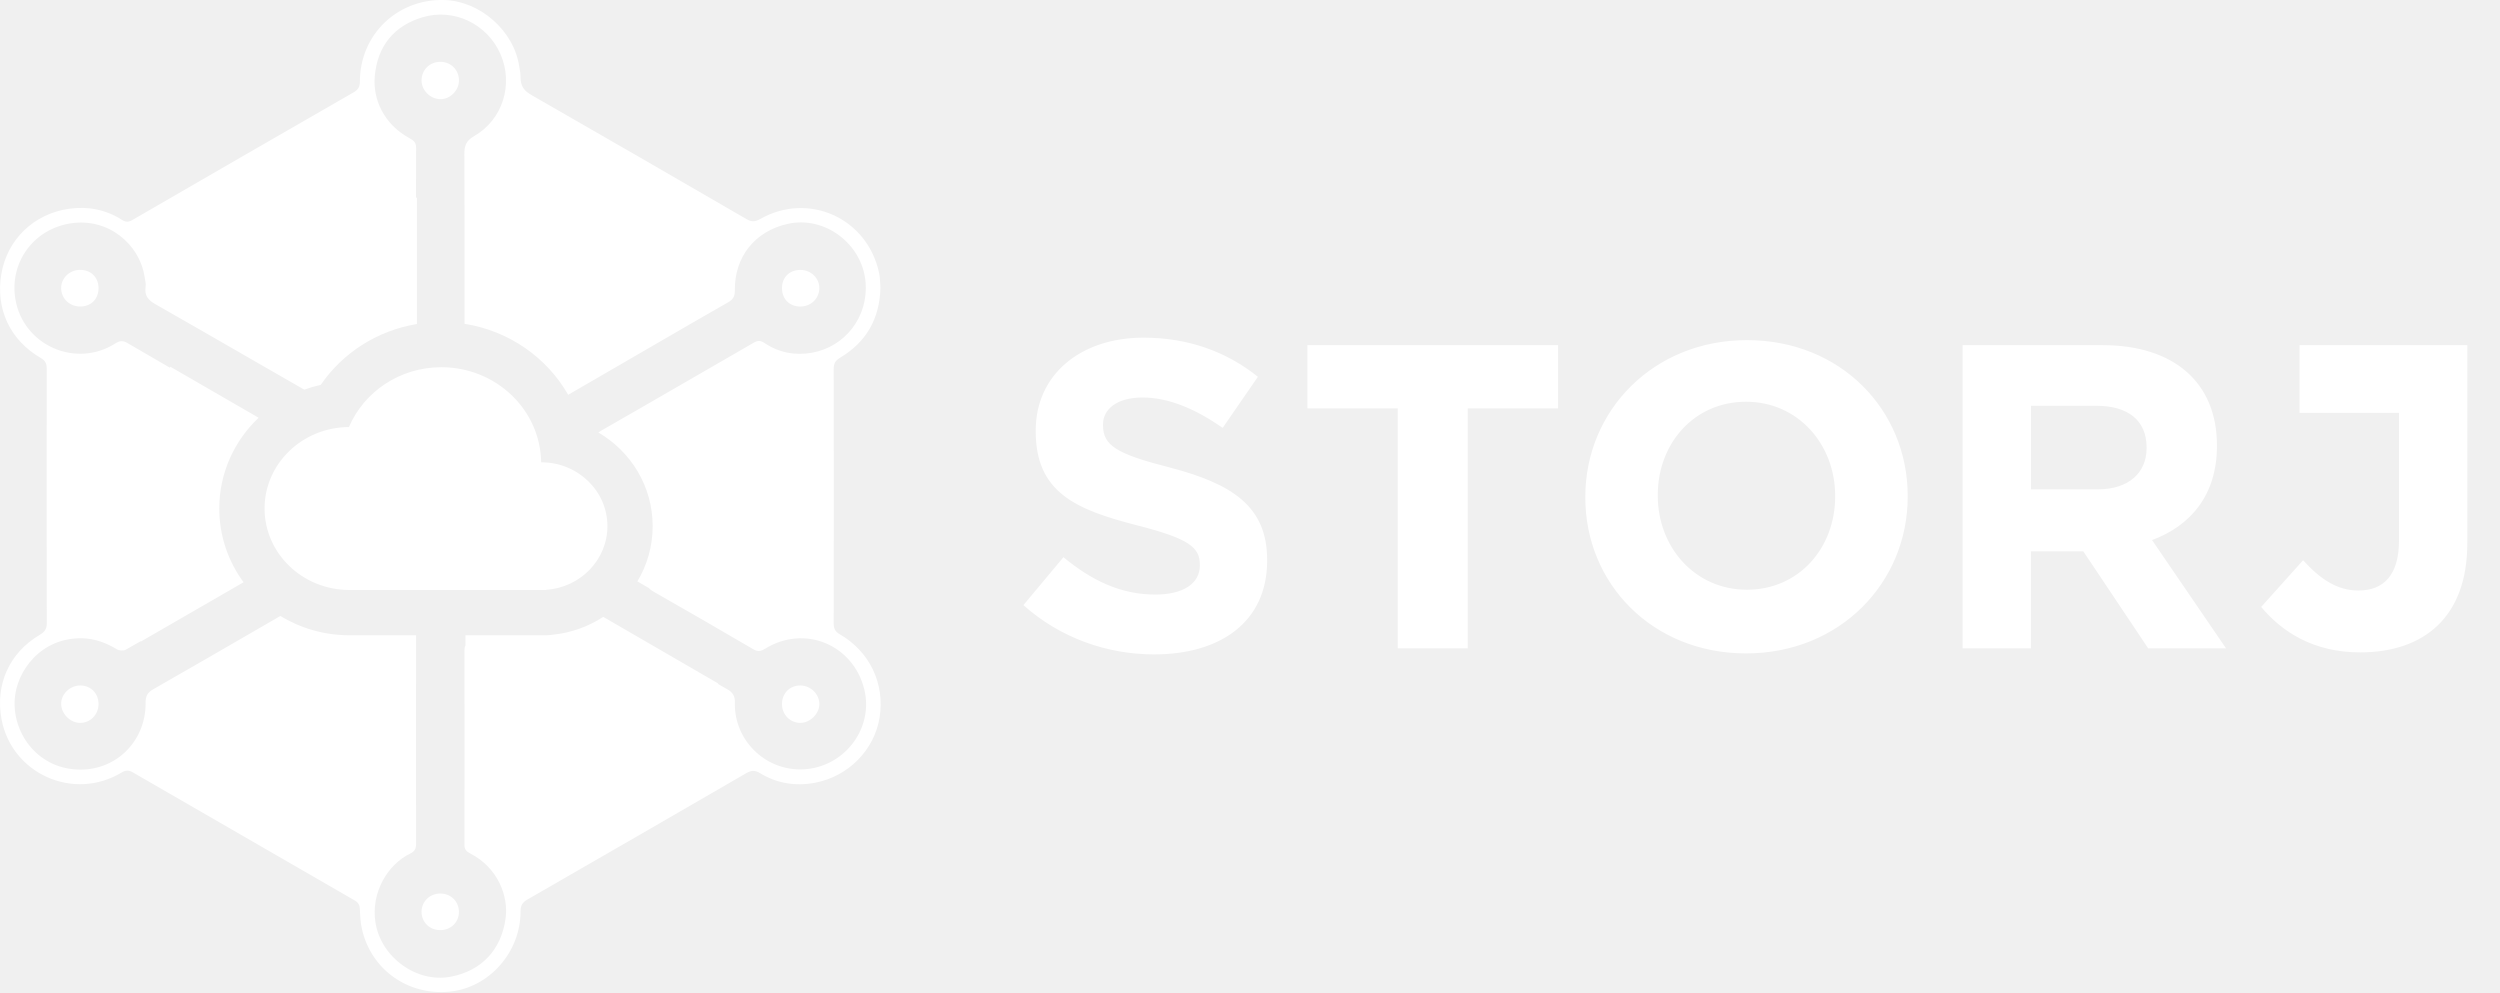
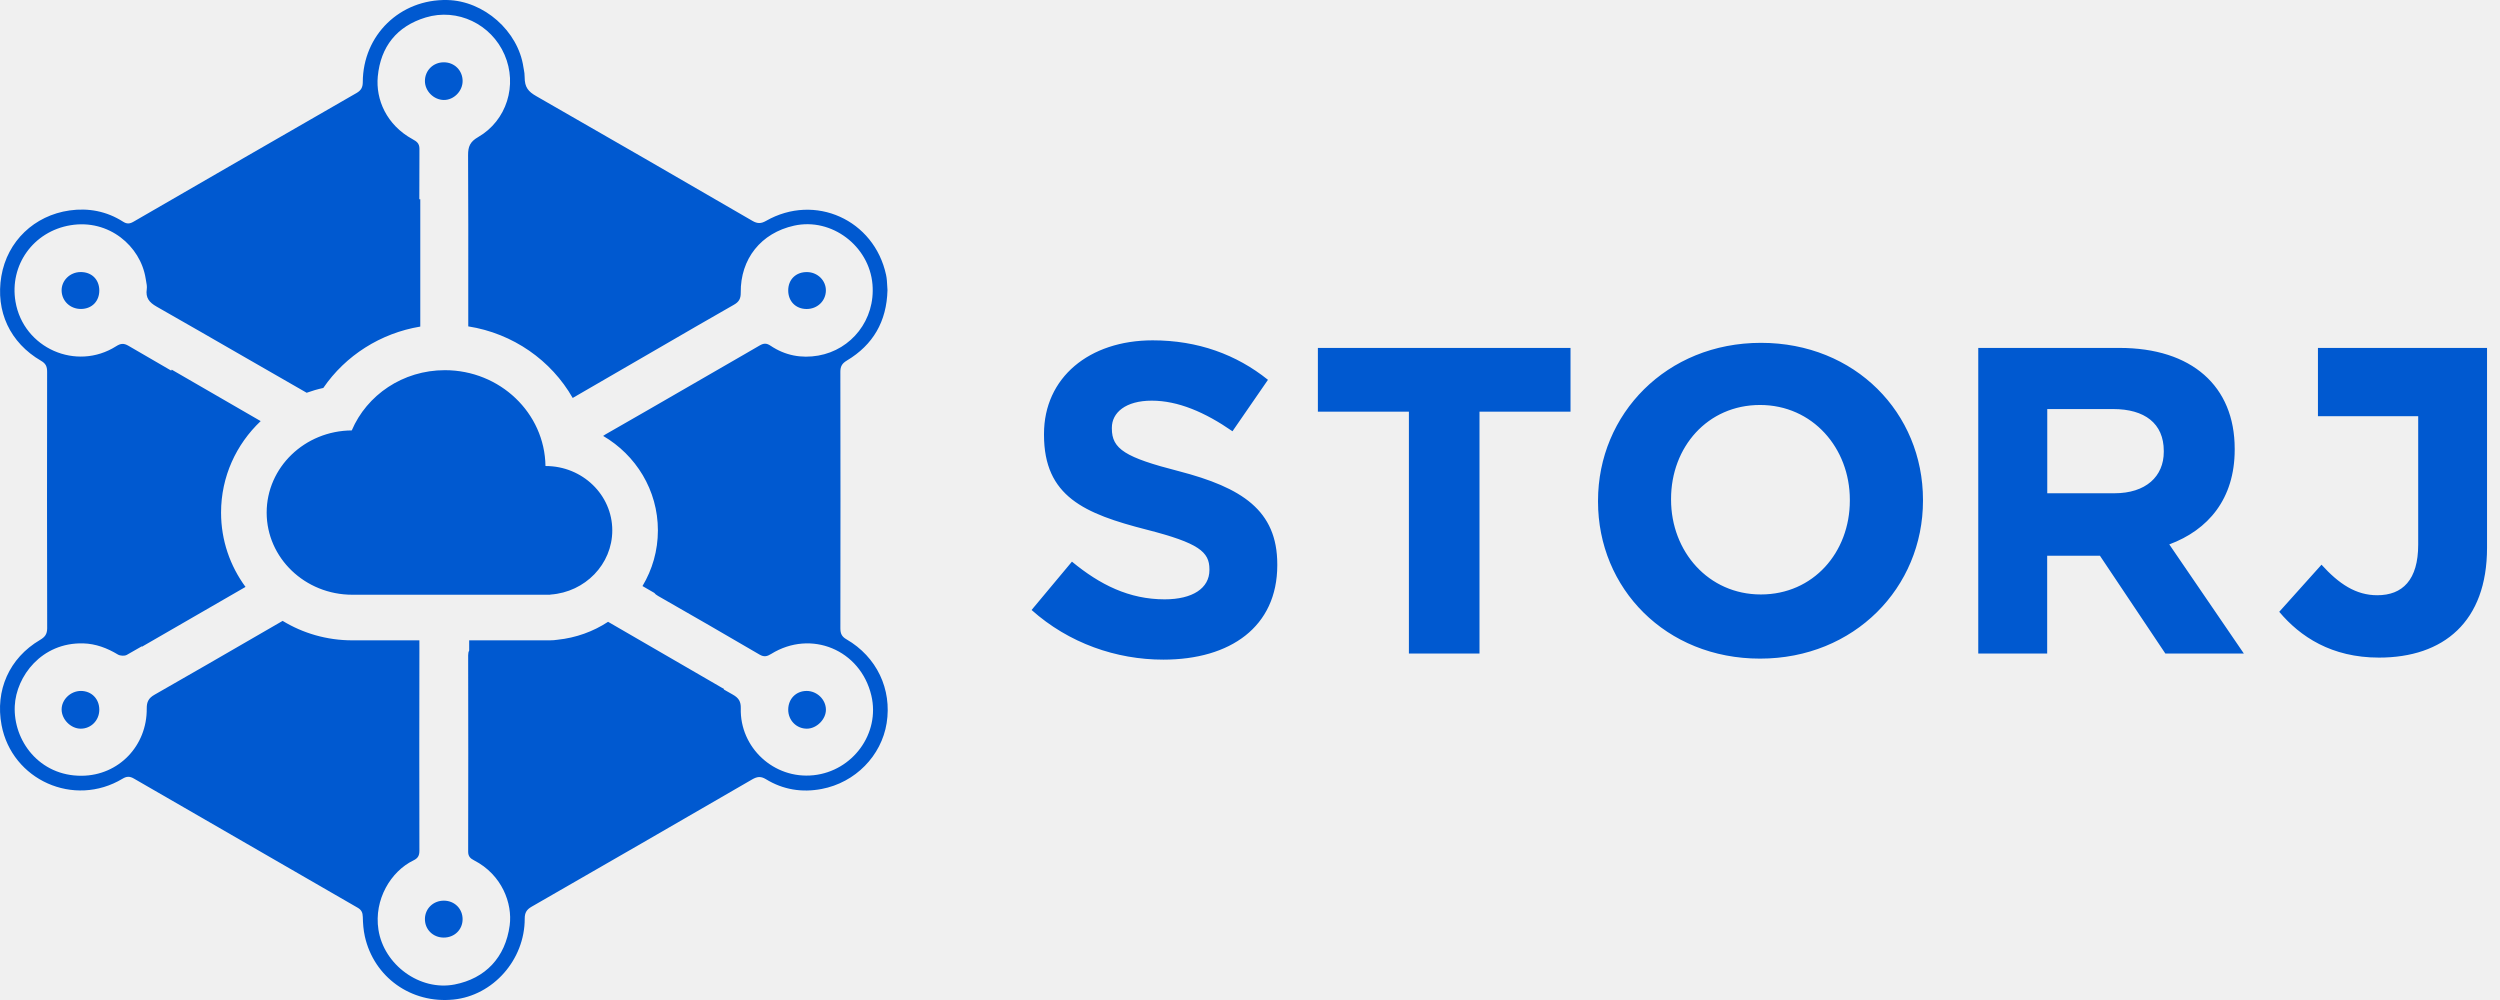
- <svg xmlns="http://www.w3.org/2000/svg" width="63" height="25" viewBox="0 0 63 25" fill="none">
-   <path fill-rule="evenodd" clip-rule="evenodd" d="M21.172 9.014C21.05 9.087 21.009 9.16 21.009 9.298C21.013 11.435 21.013 13.572 21.009 15.708C21.009 15.836 21.042 15.914 21.16 15.982C21.918 16.42 22.302 17.229 22.166 18.08C22.035 18.895 21.384 19.564 20.541 19.725C20.052 19.818 19.578 19.744 19.149 19.481C19.019 19.401 18.927 19.415 18.804 19.485C16.968 20.549 15.13 21.61 13.291 22.668C13.165 22.74 13.118 22.82 13.118 22.966C13.12 23.994 12.327 24.889 11.336 24.989C10.281 25.095 9.348 24.432 9.12 23.407C9.085 23.25 9.074 23.085 9.07 22.924C9.067 22.815 9.037 22.748 8.94 22.692C7.075 21.618 5.211 20.542 3.348 19.464C3.247 19.405 3.168 19.405 3.066 19.467C1.849 20.2 0.297 19.497 0.039 18.127C-0.124 17.262 0.228 16.453 1.002 15.998C1.124 15.925 1.18 15.852 1.179 15.703C1.174 13.566 1.175 11.43 1.178 9.293C1.178 9.165 1.145 9.089 1.027 9.021C0.25 8.569 -0.115 7.784 0.034 6.904C0.182 6.028 0.859 5.386 1.739 5.261C2.211 5.194 2.666 5.28 3.074 5.541C3.169 5.601 3.239 5.6 3.336 5.544C5.193 4.468 7.052 3.396 8.913 2.326C9.025 2.261 9.069 2.187 9.069 2.054C9.072 0.877 10.002 -0.023 11.179 0C12.097 0.019 12.956 0.777 13.086 1.683C13.09 1.708 13.094 1.73 13.098 1.751L13.098 1.751L13.098 1.751L13.098 1.751L13.098 1.751C13.107 1.802 13.117 1.852 13.117 1.932C13.117 2.184 13.209 2.29 13.405 2.402C15.21 3.436 17.01 4.477 18.809 5.52C18.933 5.592 19.022 5.595 19.151 5.522C20.373 4.825 21.855 5.493 22.152 6.873C22.172 6.963 22.176 7.056 22.181 7.144C22.182 7.182 22.184 7.219 22.187 7.254C22.167 8.037 21.827 8.621 21.172 9.014ZM8.828 16.009L8.808 16.009C8.17 16.009 7.572 15.831 7.066 15.522C5.645 16.346 4.577 16.961 3.862 17.369C3.716 17.452 3.667 17.546 3.669 17.712C3.678 18.642 2.971 19.387 2.042 19.394C0.983 19.402 0.328 18.515 0.369 17.649C0.405 16.909 1.038 16.058 2.079 16.085C2.392 16.093 2.679 16.201 2.947 16.363C3.004 16.398 3.113 16.404 3.17 16.372C3.295 16.301 3.421 16.229 3.547 16.157L3.548 16.168L6.138 14.673C5.754 14.151 5.526 13.51 5.526 12.815C5.526 11.915 5.907 11.106 6.517 10.527L4.294 9.242L4.28 9.265C3.924 9.059 3.568 8.852 3.212 8.645C3.097 8.578 3.019 8.583 2.906 8.655C1.908 9.289 0.585 8.702 0.388 7.542C0.233 6.634 0.828 5.785 1.765 5.631C2.721 5.474 3.512 6.151 3.641 6.961C3.644 6.982 3.648 7.003 3.652 7.025C3.665 7.093 3.679 7.163 3.669 7.229C3.638 7.445 3.728 7.56 3.916 7.666C4.637 8.076 5.355 8.49 6.074 8.903L6.074 8.904C6.605 9.209 7.135 9.515 7.667 9.819C7.801 9.77 7.94 9.73 8.082 9.699C8.638 8.888 9.513 8.329 10.507 8.165V4.981H10.483C10.484 4.561 10.485 4.142 10.486 3.722C10.486 3.584 10.416 3.536 10.316 3.481C9.661 3.123 9.39 2.485 9.445 1.912C9.515 1.168 9.918 0.657 10.641 0.437C11.435 0.195 12.282 0.603 12.614 1.368C12.943 2.126 12.669 3.015 11.951 3.428C11.751 3.543 11.701 3.667 11.702 3.881C11.708 5.039 11.707 6.197 11.707 7.355L11.706 8.16C12.827 8.336 13.783 9.011 14.318 9.949L17.355 8.189L17.355 8.188C17.687 7.998 18.019 7.807 18.351 7.617C18.48 7.543 18.52 7.461 18.518 7.316C18.509 6.469 19.027 5.824 19.852 5.641C20.791 5.433 21.732 6.15 21.812 7.11C21.886 7.995 21.286 8.744 20.459 8.889C20.033 8.964 19.628 8.887 19.266 8.644C19.165 8.576 19.095 8.577 18.992 8.637L18.596 8.866L16.213 10.242C15.855 10.448 15.496 10.654 15.137 10.86C15.119 10.87 15.103 10.881 15.088 10.892L15.078 10.898C15.896 11.376 16.447 12.251 16.447 13.259C16.447 13.768 16.307 14.243 16.062 14.651L16.357 14.822C16.376 14.849 16.407 14.873 16.451 14.899C17.3 15.382 18.145 15.871 18.988 16.364C19.1 16.43 19.176 16.412 19.281 16.348C20.278 15.732 21.511 16.246 21.783 17.385C22.009 18.336 21.317 19.276 20.341 19.38C19.347 19.486 18.494 18.687 18.519 17.708C18.524 17.539 18.468 17.449 18.324 17.367L18.092 17.235L18.103 17.226L15.202 15.545C14.832 15.787 14.401 15.946 13.935 15.994C13.873 16.004 13.811 16.009 13.747 16.009H11.73V16.265C11.713 16.293 11.704 16.33 11.704 16.383C11.708 18.018 11.707 19.654 11.704 21.29C11.704 21.407 11.756 21.46 11.851 21.508C12.553 21.869 12.815 22.589 12.742 23.135C12.634 23.94 12.131 24.463 11.366 24.612C10.497 24.782 9.596 24.12 9.461 23.243C9.344 22.488 9.772 21.782 10.339 21.509C10.448 21.457 10.485 21.389 10.485 21.27C10.482 19.586 10.482 17.902 10.485 16.218L10.485 16.009H8.833L8.828 16.009ZM29.082 16.491C30.757 16.491 31.932 15.671 31.932 14.13V14.108C31.932 12.755 31.045 12.19 29.471 11.779C28.129 11.436 27.796 11.225 27.796 10.715V10.693C27.796 10.316 28.14 10.017 28.794 10.017C29.448 10.017 30.125 10.305 30.812 10.782L31.699 9.495C30.912 8.864 29.947 8.509 28.816 8.509C27.231 8.509 26.1 9.44 26.1 10.848V10.87C26.1 12.411 27.109 12.844 28.672 13.243C29.97 13.575 30.236 13.797 30.236 14.229V14.252C30.236 14.706 29.814 14.983 29.116 14.983C28.229 14.983 27.497 14.618 26.799 14.041L25.79 15.249C26.721 16.081 27.907 16.491 29.082 16.491ZM57.949 10.405H60.455V13.616C60.455 14.499 60.063 14.881 59.432 14.881C58.898 14.881 58.473 14.597 58.038 14.118L56.981 15.295C57.504 15.917 58.288 16.44 59.475 16.44C61.087 16.44 62.176 15.546 62.176 13.692V8.698H60.455H57.949V10.405ZM39.263 10.292H36.987V16.338H35.223V10.292H32.947V8.698H39.263V10.292ZM44.002 16.466C46.36 16.466 48.074 14.688 48.074 12.518V12.497C48.074 10.327 46.382 8.571 44.023 8.571C41.665 8.571 39.95 10.348 39.95 12.518V12.54C39.95 14.71 41.643 16.466 44.002 16.466ZM46.246 12.514V12.493C46.246 11.201 45.313 10.124 44 10.124C42.687 10.124 41.776 11.18 41.776 12.471V12.493C41.776 13.785 42.708 14.861 44.021 14.861C45.335 14.861 46.246 13.806 46.246 12.514ZM54.134 16.338H56.096L54.232 13.61C55.202 13.25 55.867 12.475 55.867 11.241V11.22C55.867 9.648 54.788 8.698 52.989 8.698H49.457V16.338H51.179V13.893H52.499L54.134 16.338ZM54.094 11.295V11.274C54.094 10.583 53.613 10.226 52.829 10.226H51.181V12.332H52.861C53.645 12.332 54.094 11.913 54.094 11.295ZM20.169 17.274C19.901 17.273 19.706 17.471 19.706 17.743C19.706 18.009 19.911 18.217 20.172 18.217C20.416 18.216 20.651 17.982 20.648 17.74C20.646 17.488 20.426 17.275 20.169 17.274ZM10.623 2.025C10.624 1.761 10.83 1.558 11.095 1.558C11.361 1.557 11.565 1.76 11.566 2.025C11.566 2.278 11.345 2.503 11.096 2.499C10.843 2.497 10.622 2.275 10.623 2.025ZM2.015 18.217C2.275 18.219 2.482 18.01 2.483 17.745C2.484 17.473 2.289 17.274 2.022 17.274C1.764 17.274 1.539 17.49 1.541 17.738C1.542 17.985 1.769 18.215 2.015 18.217ZM11.1 22.517C11.365 22.518 11.566 22.72 11.565 22.983C11.563 23.244 11.359 23.441 11.09 23.439C10.824 23.438 10.62 23.235 10.623 22.973C10.626 22.713 10.834 22.515 11.1 22.517ZM1.541 7.271C1.549 7.531 1.759 7.727 2.027 7.724C2.299 7.722 2.487 7.529 2.483 7.254C2.479 6.982 2.287 6.797 2.01 6.801C1.745 6.805 1.533 7.018 1.541 7.271ZM20.163 7.725C19.891 7.723 19.703 7.529 19.706 7.255C19.708 6.983 19.901 6.798 20.177 6.802C20.443 6.806 20.654 7.016 20.647 7.271C20.641 7.528 20.43 7.727 20.163 7.725ZM6.667 12.814C6.667 13.949 7.626 14.868 8.809 14.868L8.83 14.868L8.833 14.868H13.748C13.754 14.868 13.761 14.867 13.767 14.864C14.628 14.802 15.307 14.107 15.307 13.259C15.307 12.371 14.561 11.65 13.641 11.65L13.637 11.65C13.618 10.324 12.499 9.254 11.122 9.254C10.071 9.254 9.171 9.877 8.794 10.761C7.618 10.768 6.667 11.685 6.667 12.814Z" fill="white" />
+ <svg xmlns="http://www.w3.org/2000/svg" width="125" height="50" viewBox="0 0 125 50" fill="none">
+   <path fill-rule="evenodd" clip-rule="evenodd" d="M42.343 18.028C42.101 18.173 42.017 18.32 42.018 18.597C42.026 22.87 42.025 27.143 42.019 31.416C42.019 31.673 42.084 31.827 42.319 31.963C43.836 32.84 44.604 34.459 44.332 36.16C44.07 37.79 42.768 39.129 41.081 39.449C40.103 39.636 39.156 39.487 38.298 38.961C38.037 38.801 37.853 38.83 37.608 38.971C33.937 41.099 30.261 43.221 26.581 45.335C26.329 45.48 26.235 45.639 26.236 45.933C26.24 47.989 24.654 49.778 22.672 49.978C20.562 50.191 18.697 48.864 18.241 46.815C18.171 46.5 18.147 46.171 18.14 45.848C18.135 45.63 18.074 45.496 17.88 45.384C14.149 43.236 10.422 41.084 6.696 38.929C6.494 38.811 6.336 38.81 6.132 38.933C3.697 40.4 0.594 38.994 0.078 36.255C-0.248 34.524 0.456 32.906 2.004 31.995C2.249 31.85 2.359 31.705 2.359 31.406C2.348 27.132 2.349 22.859 2.356 18.586C2.356 18.329 2.29 18.178 2.055 18.041C0.501 17.138 -0.23 15.569 0.068 13.807C0.365 12.057 1.717 10.773 3.478 10.522C4.421 10.388 5.331 10.56 6.148 11.081C6.337 11.203 6.478 11.199 6.671 11.088C10.386 8.937 14.104 6.792 17.825 4.652C18.05 4.522 18.138 4.374 18.139 4.108C18.145 1.755 20.003 -0.047 22.358 0.001C24.194 0.038 25.912 1.554 26.172 3.366C26.179 3.415 26.188 3.459 26.196 3.502V3.502C26.215 3.605 26.233 3.703 26.233 3.865C26.233 4.367 26.418 4.58 26.809 4.804C30.42 6.871 34.02 8.954 37.618 11.041C37.865 11.185 38.045 11.191 38.302 11.044C40.746 9.65 43.709 10.986 44.304 13.746C44.343 13.926 44.352 14.112 44.361 14.288C44.365 14.364 44.368 14.437 44.374 14.508C44.334 16.074 43.655 17.242 42.343 18.028ZM17.656 32.017L17.617 32.017C16.34 32.017 15.144 31.661 14.132 31.044C11.291 32.691 9.154 33.923 7.723 34.738C7.432 34.904 7.334 35.092 7.337 35.424C7.356 37.283 5.942 38.774 4.084 38.788C1.965 38.804 0.656 37.029 0.738 35.297C0.809 33.818 2.076 32.116 4.159 32.169C4.785 32.186 5.357 32.402 5.894 32.726C6.008 32.795 6.227 32.808 6.339 32.745C6.591 32.601 6.842 32.458 7.093 32.314L7.097 32.336L12.276 29.346C11.507 28.301 11.053 27.02 11.053 25.629C11.053 23.829 11.813 22.212 13.034 21.055L8.587 18.483L8.56 18.53C7.848 18.118 7.135 17.705 6.424 17.29C6.193 17.155 6.038 17.166 5.812 17.309C3.816 18.579 1.17 17.404 0.775 15.084C0.466 13.267 1.656 11.57 3.531 11.261C5.442 10.947 7.025 12.302 7.282 13.921C7.288 13.964 7.296 14.007 7.304 14.049C7.331 14.187 7.357 14.325 7.338 14.457C7.275 14.89 7.457 15.119 7.833 15.332C9.274 16.151 10.711 16.979 12.147 17.807C13.209 18.419 14.27 19.03 15.333 19.638C15.603 19.541 15.88 19.46 16.165 19.398C17.275 17.777 19.027 16.659 21.014 16.329V9.962H20.966C20.967 9.123 20.969 8.283 20.972 7.444C20.973 7.168 20.832 7.071 20.631 6.962C19.322 6.246 18.78 4.971 18.889 3.823C19.031 2.336 19.837 1.314 21.282 0.874C22.871 0.39 24.565 1.207 25.228 2.736C25.885 4.252 25.339 6.031 23.902 6.857C23.501 7.087 23.401 7.335 23.404 7.763C23.416 10.078 23.415 12.394 23.413 14.71V14.71C23.413 15.247 23.413 15.783 23.413 16.319C25.655 16.672 27.565 18.022 28.635 19.898L34.71 16.378L34.71 16.377C35.373 15.995 36.037 15.614 36.702 15.234C36.959 15.086 37.039 14.922 37.037 14.633C37.018 12.938 38.054 11.648 39.703 11.283C41.582 10.866 43.464 12.301 43.624 14.22C43.772 15.99 42.572 17.488 40.917 17.779C40.066 17.928 39.256 17.774 38.533 17.289C38.33 17.152 38.19 17.154 37.983 17.274L37.193 17.732L32.427 20.484C31.71 20.896 30.992 21.308 30.275 21.719C30.238 21.741 30.205 21.762 30.177 21.783L30.156 21.795C31.792 22.752 32.895 24.502 32.895 26.519C32.895 27.535 32.614 28.486 32.124 29.303L32.714 29.644C32.753 29.698 32.814 29.747 32.903 29.797C34.6 30.764 36.29 31.743 37.977 32.729C38.201 32.86 38.352 32.825 38.562 32.695C40.555 31.463 43.023 32.492 43.566 34.771C44.019 36.672 42.635 38.553 40.682 38.761C38.693 38.973 36.987 37.374 37.039 35.416C37.047 35.078 36.936 34.898 36.647 34.734C36.493 34.646 36.338 34.558 36.183 34.47L36.206 34.452L30.404 31.09C29.665 31.575 28.801 31.892 27.87 31.988C27.747 32.007 27.621 32.017 27.495 32.017H23.459V32.53C23.425 32.585 23.408 32.66 23.408 32.765C23.415 36.036 23.415 39.308 23.408 42.579C23.407 42.813 23.512 42.92 23.703 43.017C25.105 43.738 25.63 45.179 25.484 46.27C25.269 47.879 24.263 48.925 22.732 49.224C20.994 49.564 19.193 48.24 18.922 46.486C18.688 44.976 19.544 43.564 20.678 43.017C20.895 42.914 20.97 42.778 20.97 42.541C20.963 39.172 20.963 35.805 20.97 32.437C20.97 32.393 20.97 32.254 20.969 32.017H17.666L17.656 32.017ZM58.165 32.982C61.513 32.982 63.864 31.343 63.864 28.261V28.216C63.864 25.511 62.09 24.379 58.941 23.559C56.258 22.871 55.593 22.45 55.593 21.43V21.386C55.593 20.632 56.28 20.033 57.588 20.033C58.897 20.033 60.249 20.61 61.624 21.563L63.398 18.991C61.824 17.727 59.894 17.017 57.633 17.017C54.462 17.017 52.2 18.88 52.2 21.696V21.741C52.2 24.823 54.218 25.687 57.344 26.486C59.939 27.151 60.471 27.594 60.471 28.459V28.503C60.471 29.413 59.628 29.967 58.231 29.967C56.457 29.967 54.994 29.235 53.597 28.082L51.579 30.499C53.442 32.162 55.814 32.982 58.165 32.982ZM115.897 20.809H120.91V27.232C120.91 28.998 120.126 29.762 118.863 29.762C117.795 29.762 116.946 29.195 116.075 28.235L113.962 30.59C115.007 31.834 116.576 32.88 118.95 32.88C122.174 32.88 124.352 31.092 124.352 27.385V17.396H120.91H115.897V20.809ZM78.526 20.584H73.975V32.677H70.445V20.584H65.894V17.396H78.526V20.584ZM88.003 32.931C92.72 32.931 96.149 29.377 96.149 25.037V24.993C96.149 20.653 92.764 17.142 88.047 17.142C83.33 17.142 79.901 20.697 79.901 25.037V25.08C79.901 29.42 83.286 32.931 88.003 32.931ZM92.492 25.029V24.986C92.492 22.402 90.628 20.249 88.001 20.249C85.374 20.249 83.553 22.359 83.553 24.943V24.986C83.553 27.57 85.417 29.723 88.043 29.723C90.67 29.723 92.492 27.613 92.492 25.029ZM108.268 32.677H112.193L108.464 27.22C110.405 26.499 111.735 24.949 111.735 22.483V22.439C111.735 19.296 109.576 17.396 105.979 17.396H98.913V32.677H102.359V27.787H104.997L108.268 32.677ZM108.189 22.59V22.548C108.189 21.165 107.227 20.453 105.659 20.453H102.363V24.663H105.722C107.29 24.663 108.189 23.826 108.189 22.59ZM40.337 34.547C39.802 34.546 39.411 34.941 39.411 35.486C39.411 36.017 39.822 36.434 40.344 36.434C40.833 36.433 41.302 35.964 41.296 35.479C41.291 34.976 40.852 34.55 40.337 34.547ZM21.246 4.049C21.248 3.522 21.659 3.116 22.19 3.115C22.721 3.115 23.129 3.521 23.131 4.049C23.132 4.557 22.689 5.005 22.191 4.999C21.685 4.994 21.245 4.551 21.246 4.049ZM4.029 36.434C4.549 36.438 4.963 36.021 4.965 35.489C4.967 34.945 4.578 34.548 4.044 34.547C3.528 34.547 3.078 34.981 3.081 35.475C3.083 35.971 3.537 36.429 4.029 36.434ZM22.2 45.033C22.73 45.037 23.133 45.44 23.13 45.965C23.127 46.488 22.718 46.882 22.181 46.879C21.648 46.876 21.24 46.47 21.246 45.946C21.252 45.426 21.667 45.029 22.2 45.033ZM3.081 14.542C3.097 15.061 3.517 15.453 4.054 15.448C4.598 15.443 4.973 15.057 4.965 14.509C4.957 13.963 4.573 13.594 4.02 13.603C3.49 13.61 3.065 14.035 3.081 14.542ZM40.325 15.45C39.782 15.446 39.406 15.059 39.411 14.511C39.416 13.967 39.802 13.596 40.355 13.604C40.885 13.611 41.307 14.032 41.294 14.541C41.282 15.057 40.859 15.454 40.325 15.45ZM13.333 25.629C13.333 27.898 15.251 29.737 17.617 29.737L17.659 29.736L17.665 29.737H27.495C27.509 29.737 27.522 29.733 27.533 29.728C29.256 29.604 30.614 28.215 30.614 26.519C30.614 24.742 29.122 23.301 27.282 23.301H27.274C27.236 20.648 24.998 18.509 22.243 18.509C20.142 18.509 18.341 19.753 17.588 21.521C15.236 21.536 13.333 23.369 13.333 25.629Z" fill="#0059D0" />
</svg>
